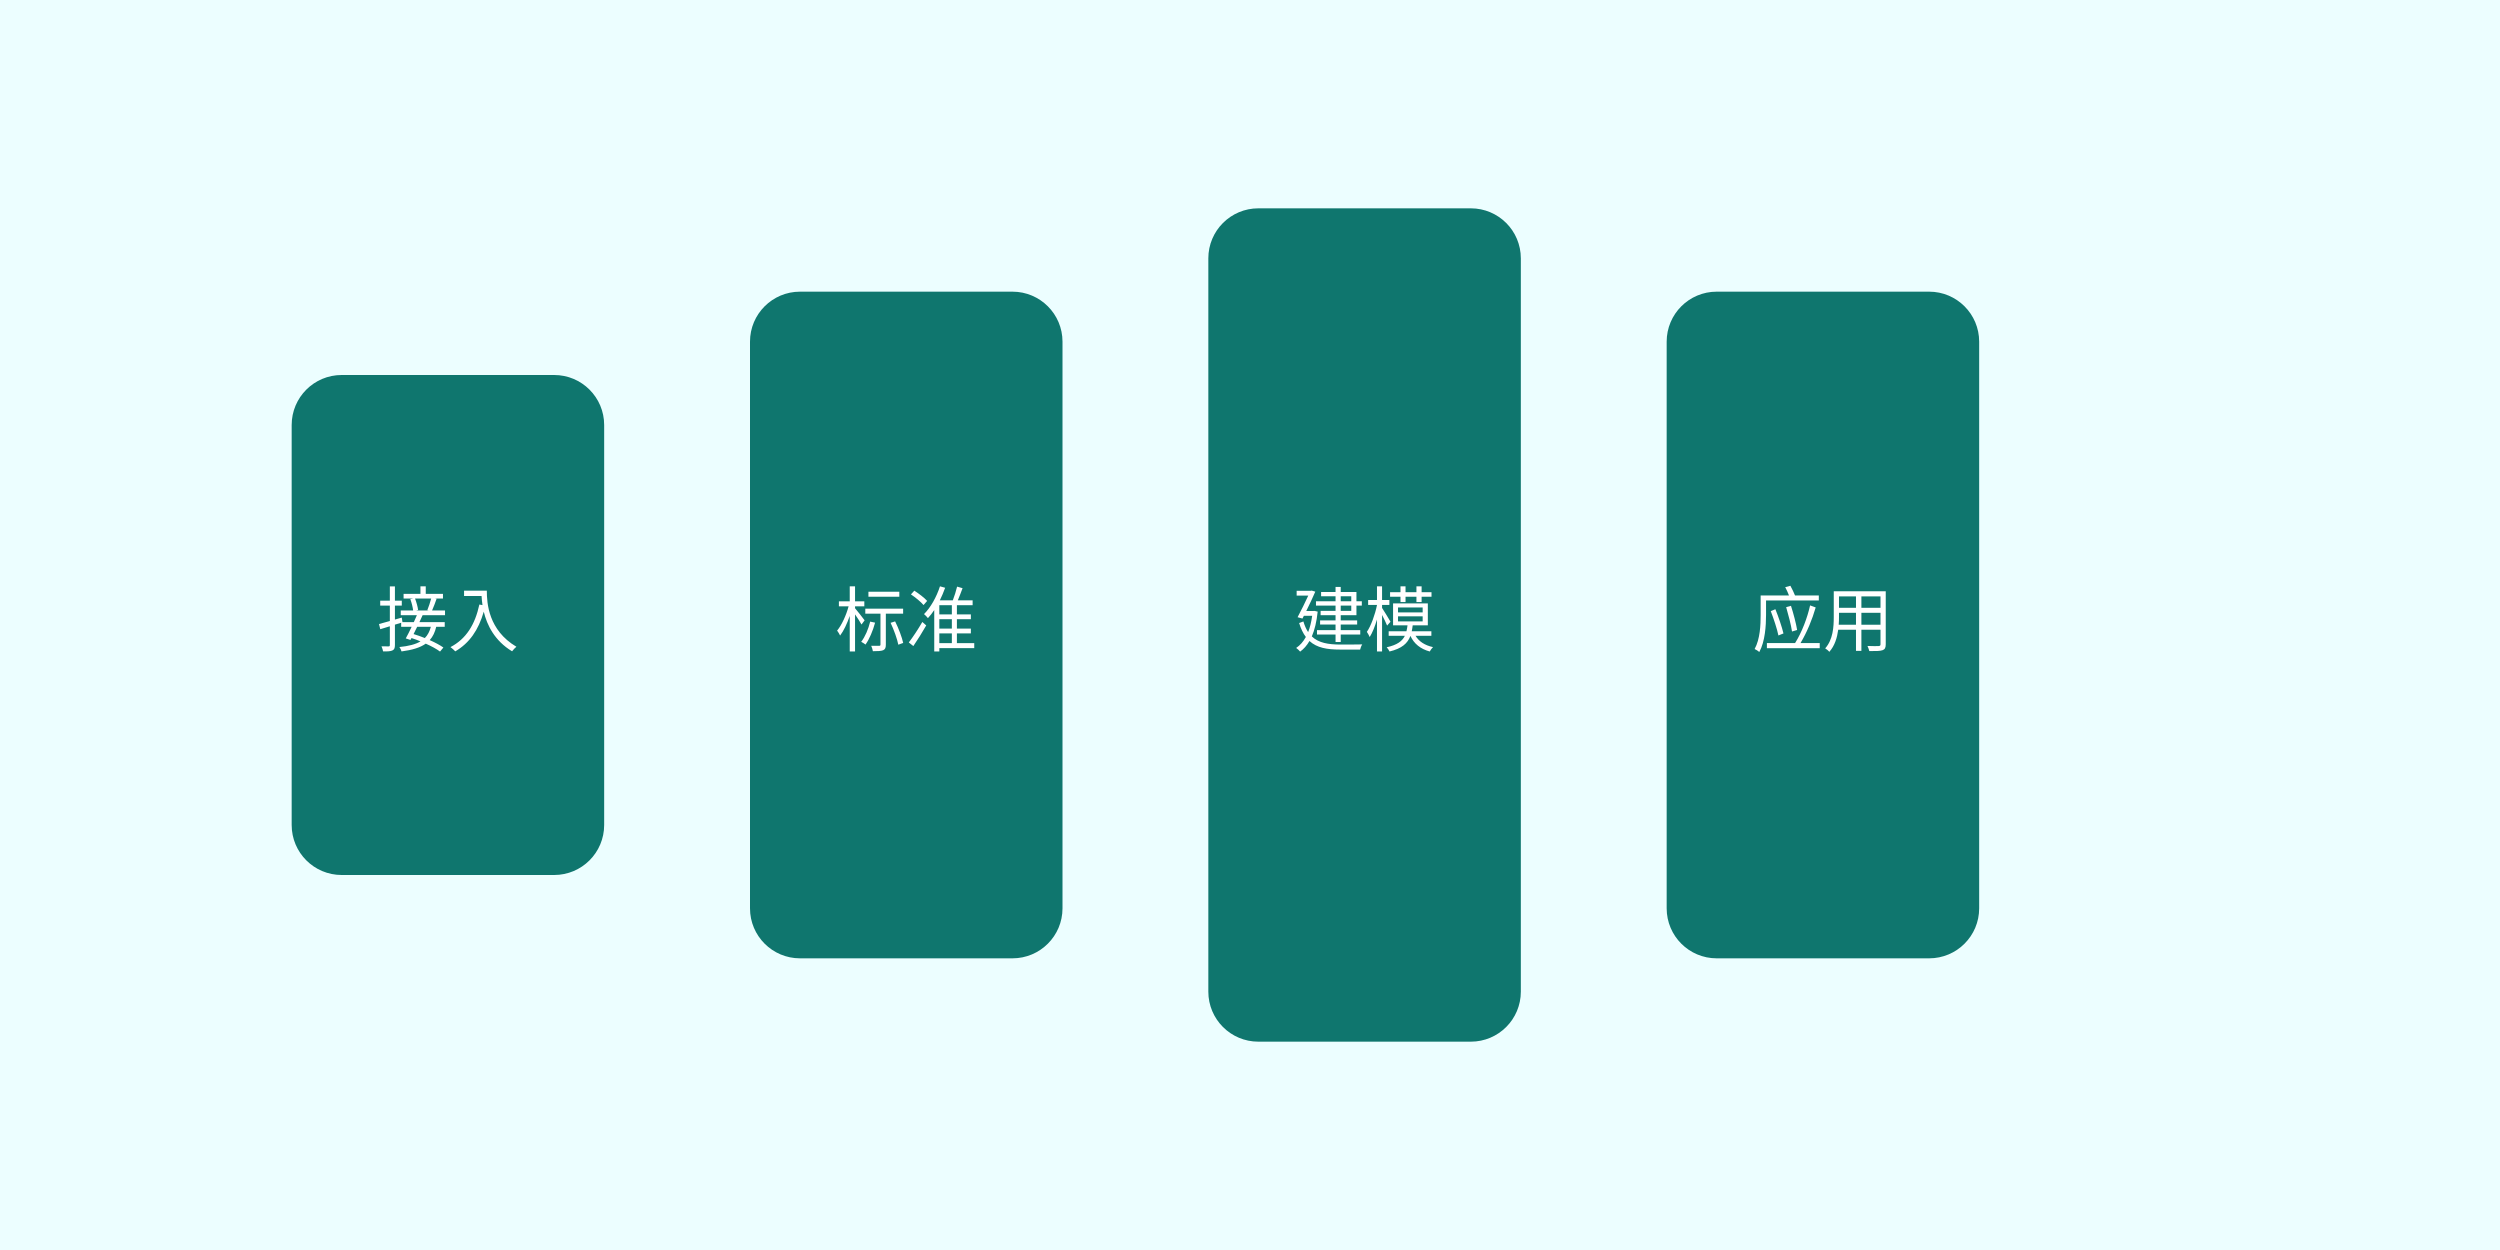
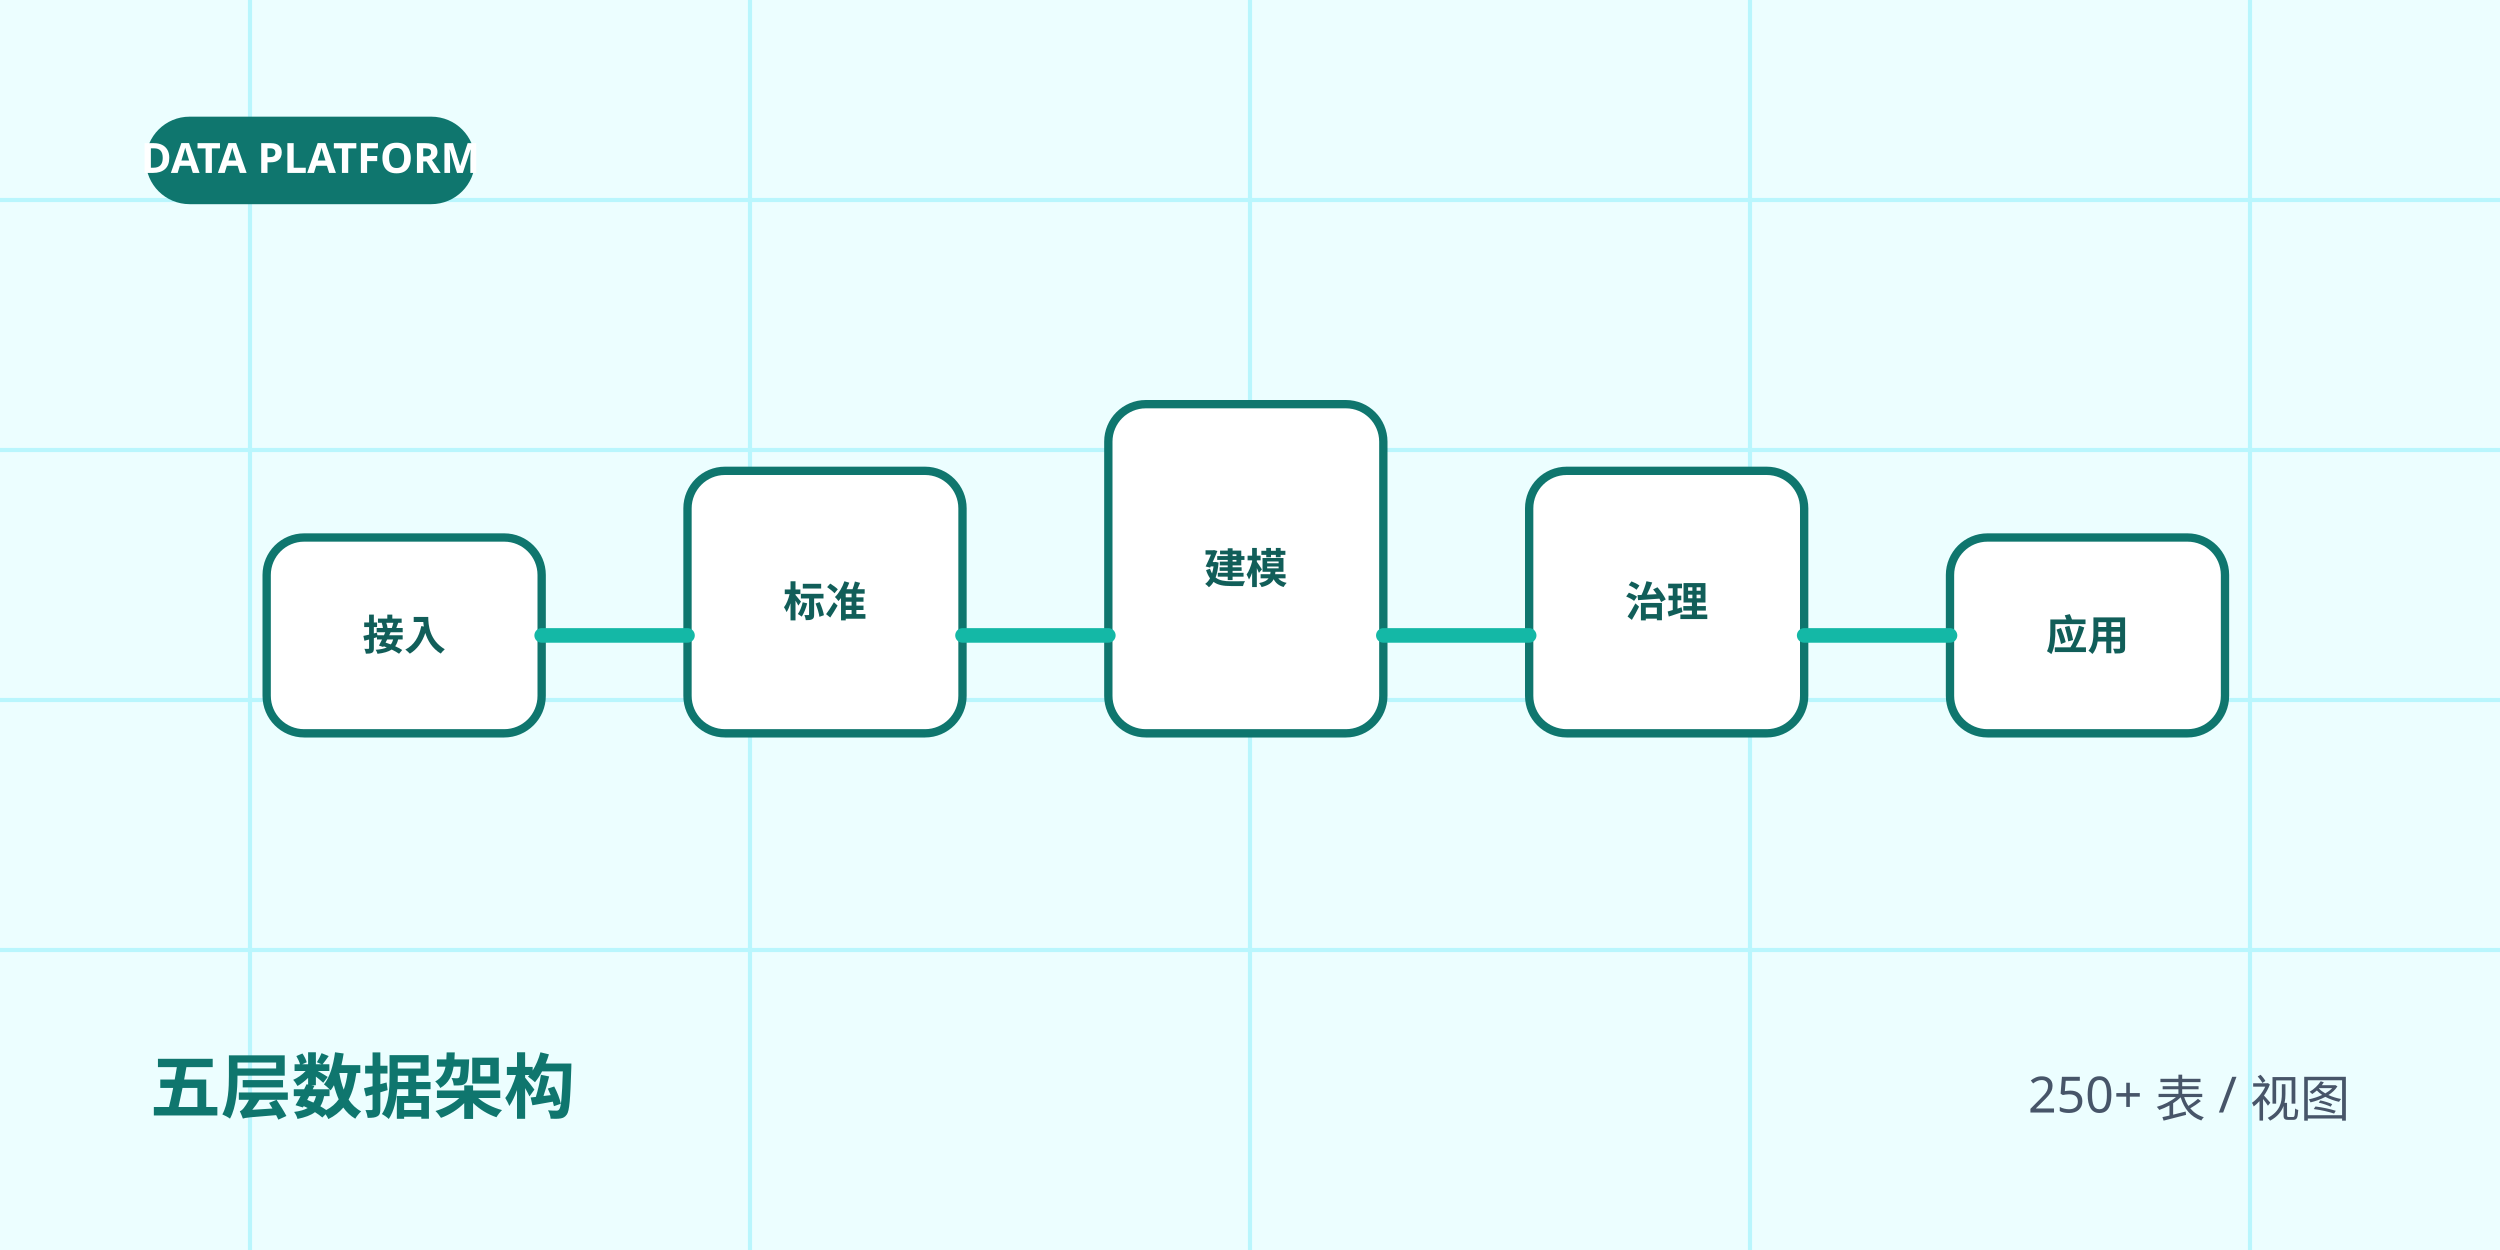
- <svg xmlns="http://www.w3.org/2000/svg" viewBox="0 0 1200 600" role="img">
+ <svg xmlns="http://www.w3.org/2000/svg" viewBox="0 0 1200 600">
  <rect width="1200" height="600" fill="#ecfeff" />
-   <g fill="#0f766e">
-     <rect x="140" y="180" width="150" height="240" rx="24" />
-     <rect x="360" y="140" width="150" height="320" rx="24" />
-     <rect x="580" y="100" width="150" height="400" rx="24" />
-     <rect x="800" y="140" width="150" height="320" rx="24" />
+   <path d="M0 96h1200M0 216h1200M0 336h1200M0 456h1200M120 0v600M360 0v600M600 0v600M840 0v600M1080 0v600" stroke="#a5f3fc" stroke-width="2" opacity=".72" />
+   <rect x="70" y="56" width="158" height="42" rx="21" fill="#0f766e" />
+   <text x="149" y="83" fill="#fff" font-family="system-ui, sans-serif" font-size="20" font-weight="700" text-anchor="middle">DATA PLATFORM</text>
+   <g fill="#fff" stroke="#0f766e" stroke-width="4">
+     <rect x="128" y="258" width="132" height="94" rx="18" />
+     <rect x="330" y="226" width="132" height="126" rx="18" />
+     <rect x="532" y="194" width="132" height="158" rx="18" />
+     <rect x="734" y="226" width="132" height="126" rx="18" />
+     <rect x="936" y="258" width="132" height="94" rx="18" />
  </g>
-   <g fill="white" font-family="system-ui" font-size="34" text-anchor="middle">
-     <text x="215" y="310">接入</text>
-     <text x="435" y="310">标准</text>
-     <text x="655" y="310">建模</text>
-     <text x="875" y="310">应用</text>
+   <g fill="#115e59" font-family="system-ui, sans-serif" font-size="20" font-weight="700" text-anchor="middle">
+     <text x="194" y="312">接入</text>
+     <text x="396" y="296">标准</text>
+     <text x="598" y="280">建模</text>
+     <text x="800" y="296">治理</text>
+     <text x="1002" y="312">应用</text>
  </g>
+   <path d="M260 305h70m132 0h70m132 0h70m132 0h70" stroke="#14b8a6" stroke-width="7" stroke-linecap="round" />
+   <text x="72" y="534" fill="#0f766e" font-family="system-ui, sans-serif" font-size="34" font-weight="700">五层数据架构</text>
+   <text x="1128" y="534" fill="#475569" font-family="system-ui, sans-serif" font-size="24" text-anchor="end">250+ 表 / 视图</text>
</svg>
